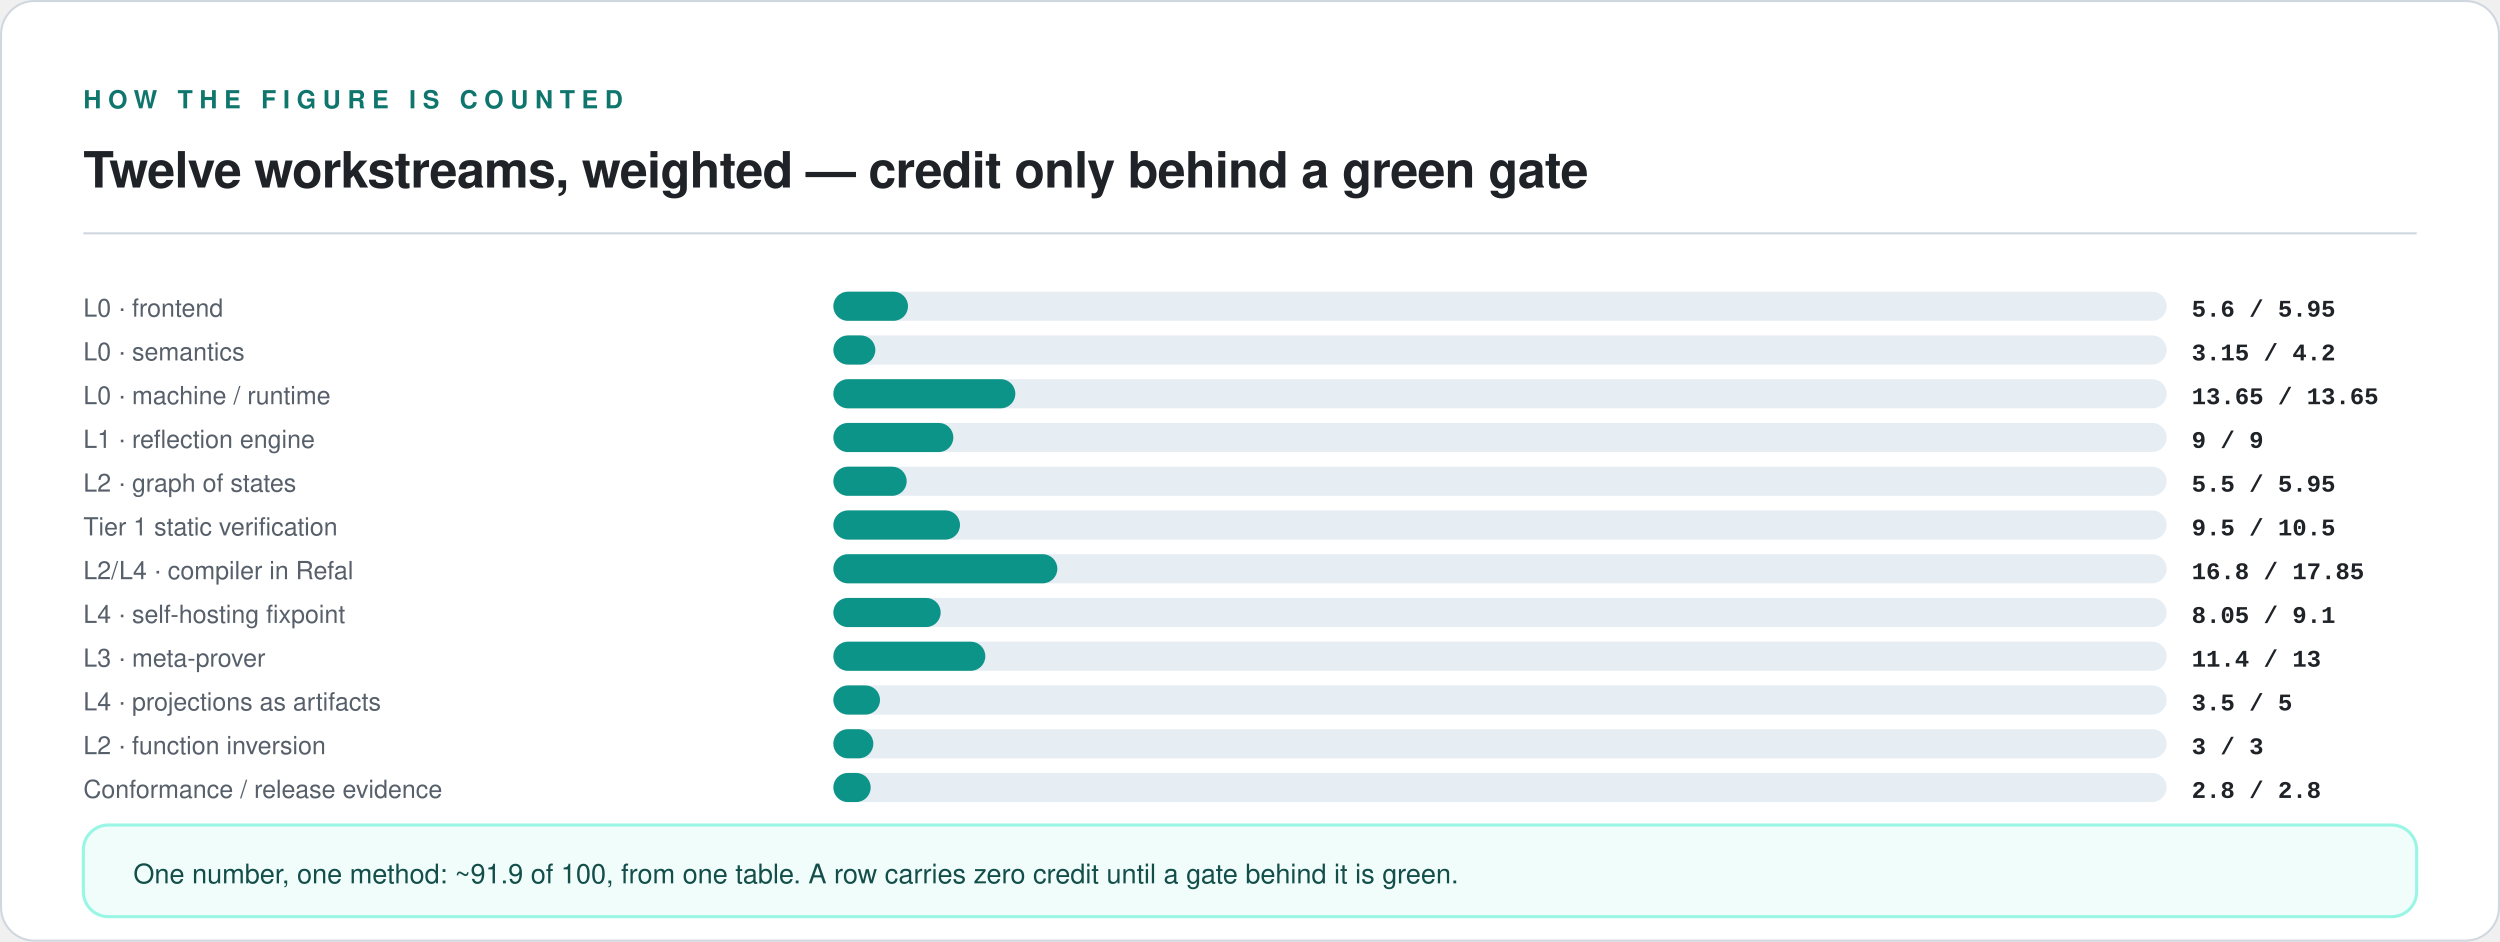
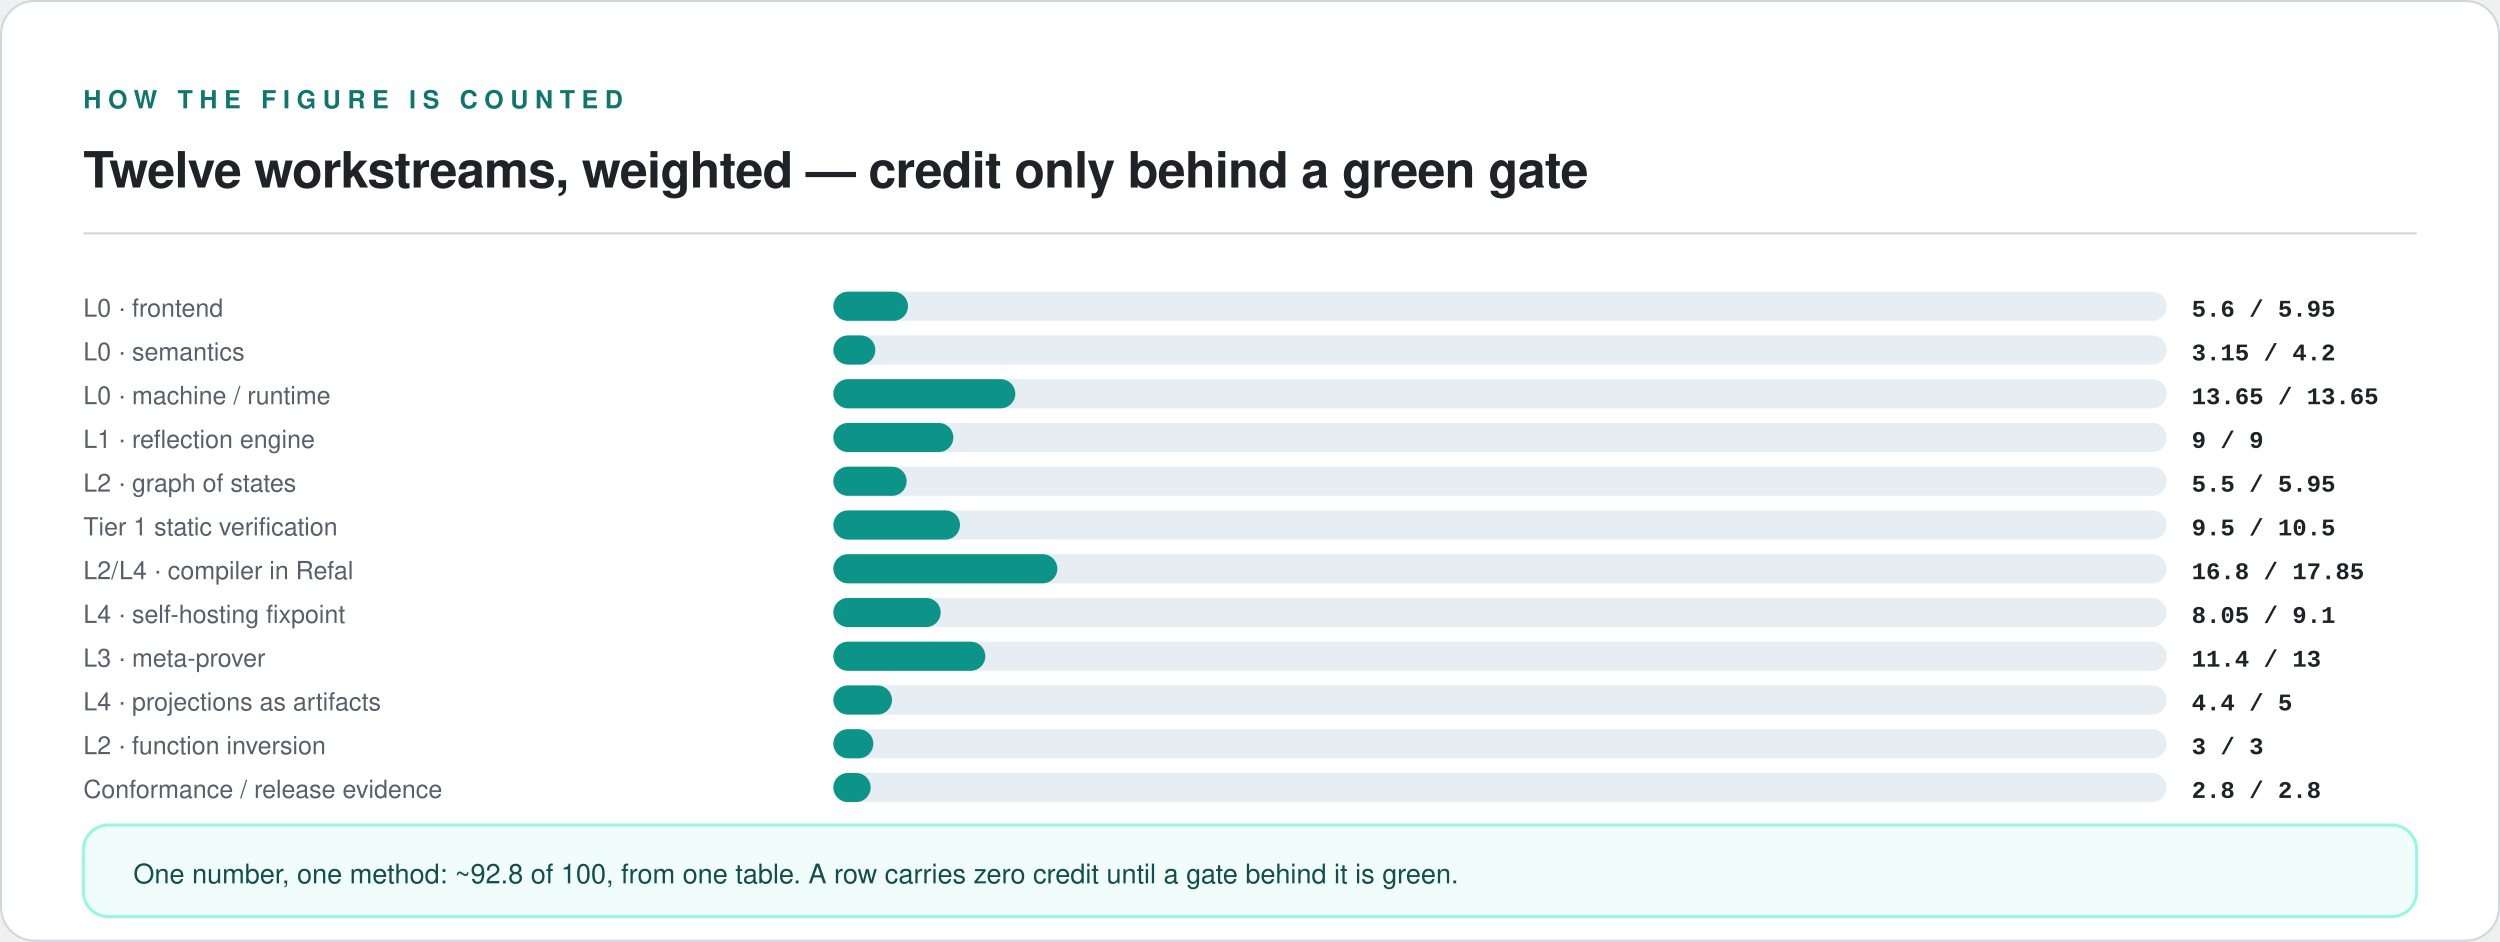
<svg xmlns="http://www.w3.org/2000/svg" viewBox="0 0 1200 452" width="1200" height="452" role="img" aria-labelledby="t d">
  <rect x="0.5" y="0.5" width="1199" height="451" rx="16" fill="#FFFFFF" stroke="#D0D7DE" stroke-width="1" />
  <text x="40" y="52" font-family="ui-sans-serif, -apple-system, 'Segoe UI', Helvetica, Arial, sans-serif" font-size="12" font-weight="600" letter-spacing="3.2" fill="#0F766E">HOW THE FIGURE IS COUNTED</text>
  <text x="40" y="90" font-family="ui-sans-serif, -apple-system, 'Segoe UI', Helvetica, Arial, sans-serif" font-size="24" font-weight="600" letter-spacing="-0.3" fill="#1F2328">Twelve workstreams, weighted — credit only behind a green gate</text>
  <line x1="40" y1="112" x2="1160" y2="112" stroke="#D0D7DE" stroke-width="1" />
  <text x="40" y="152" font-family="ui-sans-serif, -apple-system, 'Segoe UI', Helvetica, Arial, sans-serif" font-size="12" fill="#57606A">L0 · frontend</text>
  <rect x="400" y="140" width="640" height="14" rx="7" fill="#E6EDF3" />
  <rect x="400" y="140" width="35.84" height="14" rx="7" fill="#0D9488" />
  <text x="1052" y="152" font-family="ui-monospace, SFMono-Regular, 'SF Mono', Menlo, Consolas, 'Liberation Mono', monospace" font-size="11.5" font-weight="600" fill="#1F2328">5.6 / 5.95</text>
  <text x="40" y="173" font-family="ui-sans-serif, -apple-system, 'Segoe UI', Helvetica, Arial, sans-serif" font-size="12" fill="#57606A">L0 · semantics</text>
  <rect x="400" y="161" width="640" height="14" rx="7" fill="#E6EDF3" />
  <rect x="400" y="161" width="20.16" height="14" rx="7" fill="#0D9488" />
  <text x="1052" y="173" font-family="ui-monospace, SFMono-Regular, 'SF Mono', Menlo, Consolas, 'Liberation Mono', monospace" font-size="11.5" font-weight="600" fill="#1F2328">3.15 / 4.2</text>
  <text x="40" y="194" font-family="ui-sans-serif, -apple-system, 'Segoe UI', Helvetica, Arial, sans-serif" font-size="12" fill="#57606A">L0 · machine / runtime</text>
  <rect x="400" y="182" width="640" height="14" rx="7" fill="#E6EDF3" />
  <rect x="400" y="182" width="87.36" height="14" rx="7" fill="#0D9488" />
  <text x="1052" y="194" font-family="ui-monospace, SFMono-Regular, 'SF Mono', Menlo, Consolas, 'Liberation Mono', monospace" font-size="11.5" font-weight="600" fill="#1F2328">13.65 / 13.65</text>
  <text x="40" y="215" font-family="ui-sans-serif, -apple-system, 'Segoe UI', Helvetica, Arial, sans-serif" font-size="12" fill="#57606A">L1 · reflection engine</text>
  <rect x="400" y="203" width="640" height="14" rx="7" fill="#E6EDF3" />
  <rect x="400" y="203" width="57.6" height="14" rx="7" fill="#0D9488" />
  <text x="1052" y="215" font-family="ui-monospace, SFMono-Regular, 'SF Mono', Menlo, Consolas, 'Liberation Mono', monospace" font-size="11.5" font-weight="600" fill="#1F2328">9 / 9</text>
  <text x="40" y="236" font-family="ui-sans-serif, -apple-system, 'Segoe UI', Helvetica, Arial, sans-serif" font-size="12" fill="#57606A">L2 · graph of states</text>
  <rect x="400" y="224" width="640" height="14" rx="7" fill="#E6EDF3" />
  <rect x="400" y="224" width="35.2" height="14" rx="7" fill="#0D9488" />
  <text x="1052" y="236" font-family="ui-monospace, SFMono-Regular, 'SF Mono', Menlo, Consolas, 'Liberation Mono', monospace" font-size="11.5" font-weight="600" fill="#1F2328">5.5 / 5.95</text>
  <text x="40" y="257" font-family="ui-sans-serif, -apple-system, 'Segoe UI', Helvetica, Arial, sans-serif" font-size="12" fill="#57606A">Tier 1 static verification</text>
  <rect x="400" y="245" width="640" height="14" rx="7" fill="#E6EDF3" />
  <rect x="400" y="245" width="60.8" height="14" rx="7" fill="#0D9488" />
  <text x="1052" y="257" font-family="ui-monospace, SFMono-Regular, 'SF Mono', Menlo, Consolas, 'Liberation Mono', monospace" font-size="11.5" font-weight="600" fill="#1F2328">9.5 / 10.5</text>
  <text x="40" y="278" font-family="ui-sans-serif, -apple-system, 'Segoe UI', Helvetica, Arial, sans-serif" font-size="12" fill="#57606A">L2/L4 · compiler in Refal</text>
  <rect x="400" y="266" width="640" height="14" rx="7" fill="#E6EDF3" />
  <rect x="400" y="266" width="107.52" height="14" rx="7" fill="#0D9488" />
  <text x="1052" y="278" font-family="ui-monospace, SFMono-Regular, 'SF Mono', Menlo, Consolas, 'Liberation Mono', monospace" font-size="11.5" font-weight="600" fill="#1F2328">16.8 / 17.85</text>
  <text x="40" y="299" font-family="ui-sans-serif, -apple-system, 'Segoe UI', Helvetica, Arial, sans-serif" font-size="12" fill="#57606A">L4 · self-hosting fixpoint</text>
  <rect x="400" y="287" width="640" height="14" rx="7" fill="#E6EDF3" />
  <rect x="400" y="287" width="51.52" height="14" rx="7" fill="#0D9488" />
  <text x="1052" y="299" font-family="ui-monospace, SFMono-Regular, 'SF Mono', Menlo, Consolas, 'Liberation Mono', monospace" font-size="11.5" font-weight="600" fill="#1F2328">8.05 / 9.1</text>
  <text x="40" y="320" font-family="ui-sans-serif, -apple-system, 'Segoe UI', Helvetica, Arial, sans-serif" font-size="12" fill="#57606A">L3 · meta-prover</text>
  <rect x="400" y="308" width="640" height="14" rx="7" fill="#E6EDF3" />
  <rect x="400" y="308" width="72.96" height="14" rx="7" fill="#0D9488" />
  <text x="1052" y="320" font-family="ui-monospace, SFMono-Regular, 'SF Mono', Menlo, Consolas, 'Liberation Mono', monospace" font-size="11.5" font-weight="600" fill="#1F2328">11.4 / 13</text>
  <text x="40" y="341" font-family="ui-sans-serif, -apple-system, 'Segoe UI', Helvetica, Arial, sans-serif" font-size="12" fill="#57606A">L4 · projections as artifacts</text>
  <rect x="400" y="329" width="640" height="14" rx="7" fill="#E6EDF3" />
-   <rect x="400" y="329" width="22.4" height="14" rx="7" fill="#0D9488" />
-   <text x="1052" y="341" font-family="ui-monospace, SFMono-Regular, 'SF Mono', Menlo, Consolas, 'Liberation Mono', monospace" font-size="11.5" font-weight="600" fill="#1F2328">3.5 / 5</text>
+   <rect x="400" y="329" width="28.16" height="14" rx="7" fill="#0D9488" />
+   <text x="1052" y="341" font-family="ui-monospace, SFMono-Regular, 'SF Mono', Menlo, Consolas, 'Liberation Mono', monospace" font-size="11.5" font-weight="600" fill="#1F2328">4.4 / 5</text>
  <text x="40" y="362" font-family="ui-sans-serif, -apple-system, 'Segoe UI', Helvetica, Arial, sans-serif" font-size="12" fill="#57606A">L2 · function inversion</text>
  <rect x="400" y="350" width="640" height="14" rx="7" fill="#E6EDF3" />
  <rect x="400" y="350" width="19.2" height="14" rx="7" fill="#0D9488" />
  <text x="1052" y="362" font-family="ui-monospace, SFMono-Regular, 'SF Mono', Menlo, Consolas, 'Liberation Mono', monospace" font-size="11.5" font-weight="600" fill="#1F2328">3 / 3</text>
  <text x="40" y="383" font-family="ui-sans-serif, -apple-system, 'Segoe UI', Helvetica, Arial, sans-serif" font-size="12" fill="#57606A">Conformance / release evidence</text>
  <rect x="400" y="371" width="640" height="14" rx="7" fill="#E6EDF3" />
  <rect x="400" y="371" width="17.92" height="14" rx="7" fill="#0D9488" />
  <text x="1052" y="383" font-family="ui-monospace, SFMono-Regular, 'SF Mono', Menlo, Consolas, 'Liberation Mono', monospace" font-size="11.5" font-weight="600" fill="#1F2328">2.8 / 2.8</text>
  <rect x="40" y="396" width="1120" height="44" rx="12" fill="#F0FDFA" stroke="#99F6E4" stroke-width="1.5" />
-   <text x="64" y="424" font-family="ui-sans-serif, -apple-system, 'Segoe UI', Helvetica, Arial, sans-serif" font-size="13" fill="#134E4A">One number, one method: ~91.9 of 100, from one table. A row carries zero credit until a gate behind it is green.</text>
+   <text x="64" y="424" font-family="ui-sans-serif, -apple-system, 'Segoe UI', Helvetica, Arial, sans-serif" font-size="13" fill="#134E4A">One number, one method: ~92.8 of 100, from one table. A row carries zero credit until a gate behind it is green.</text>
</svg>
